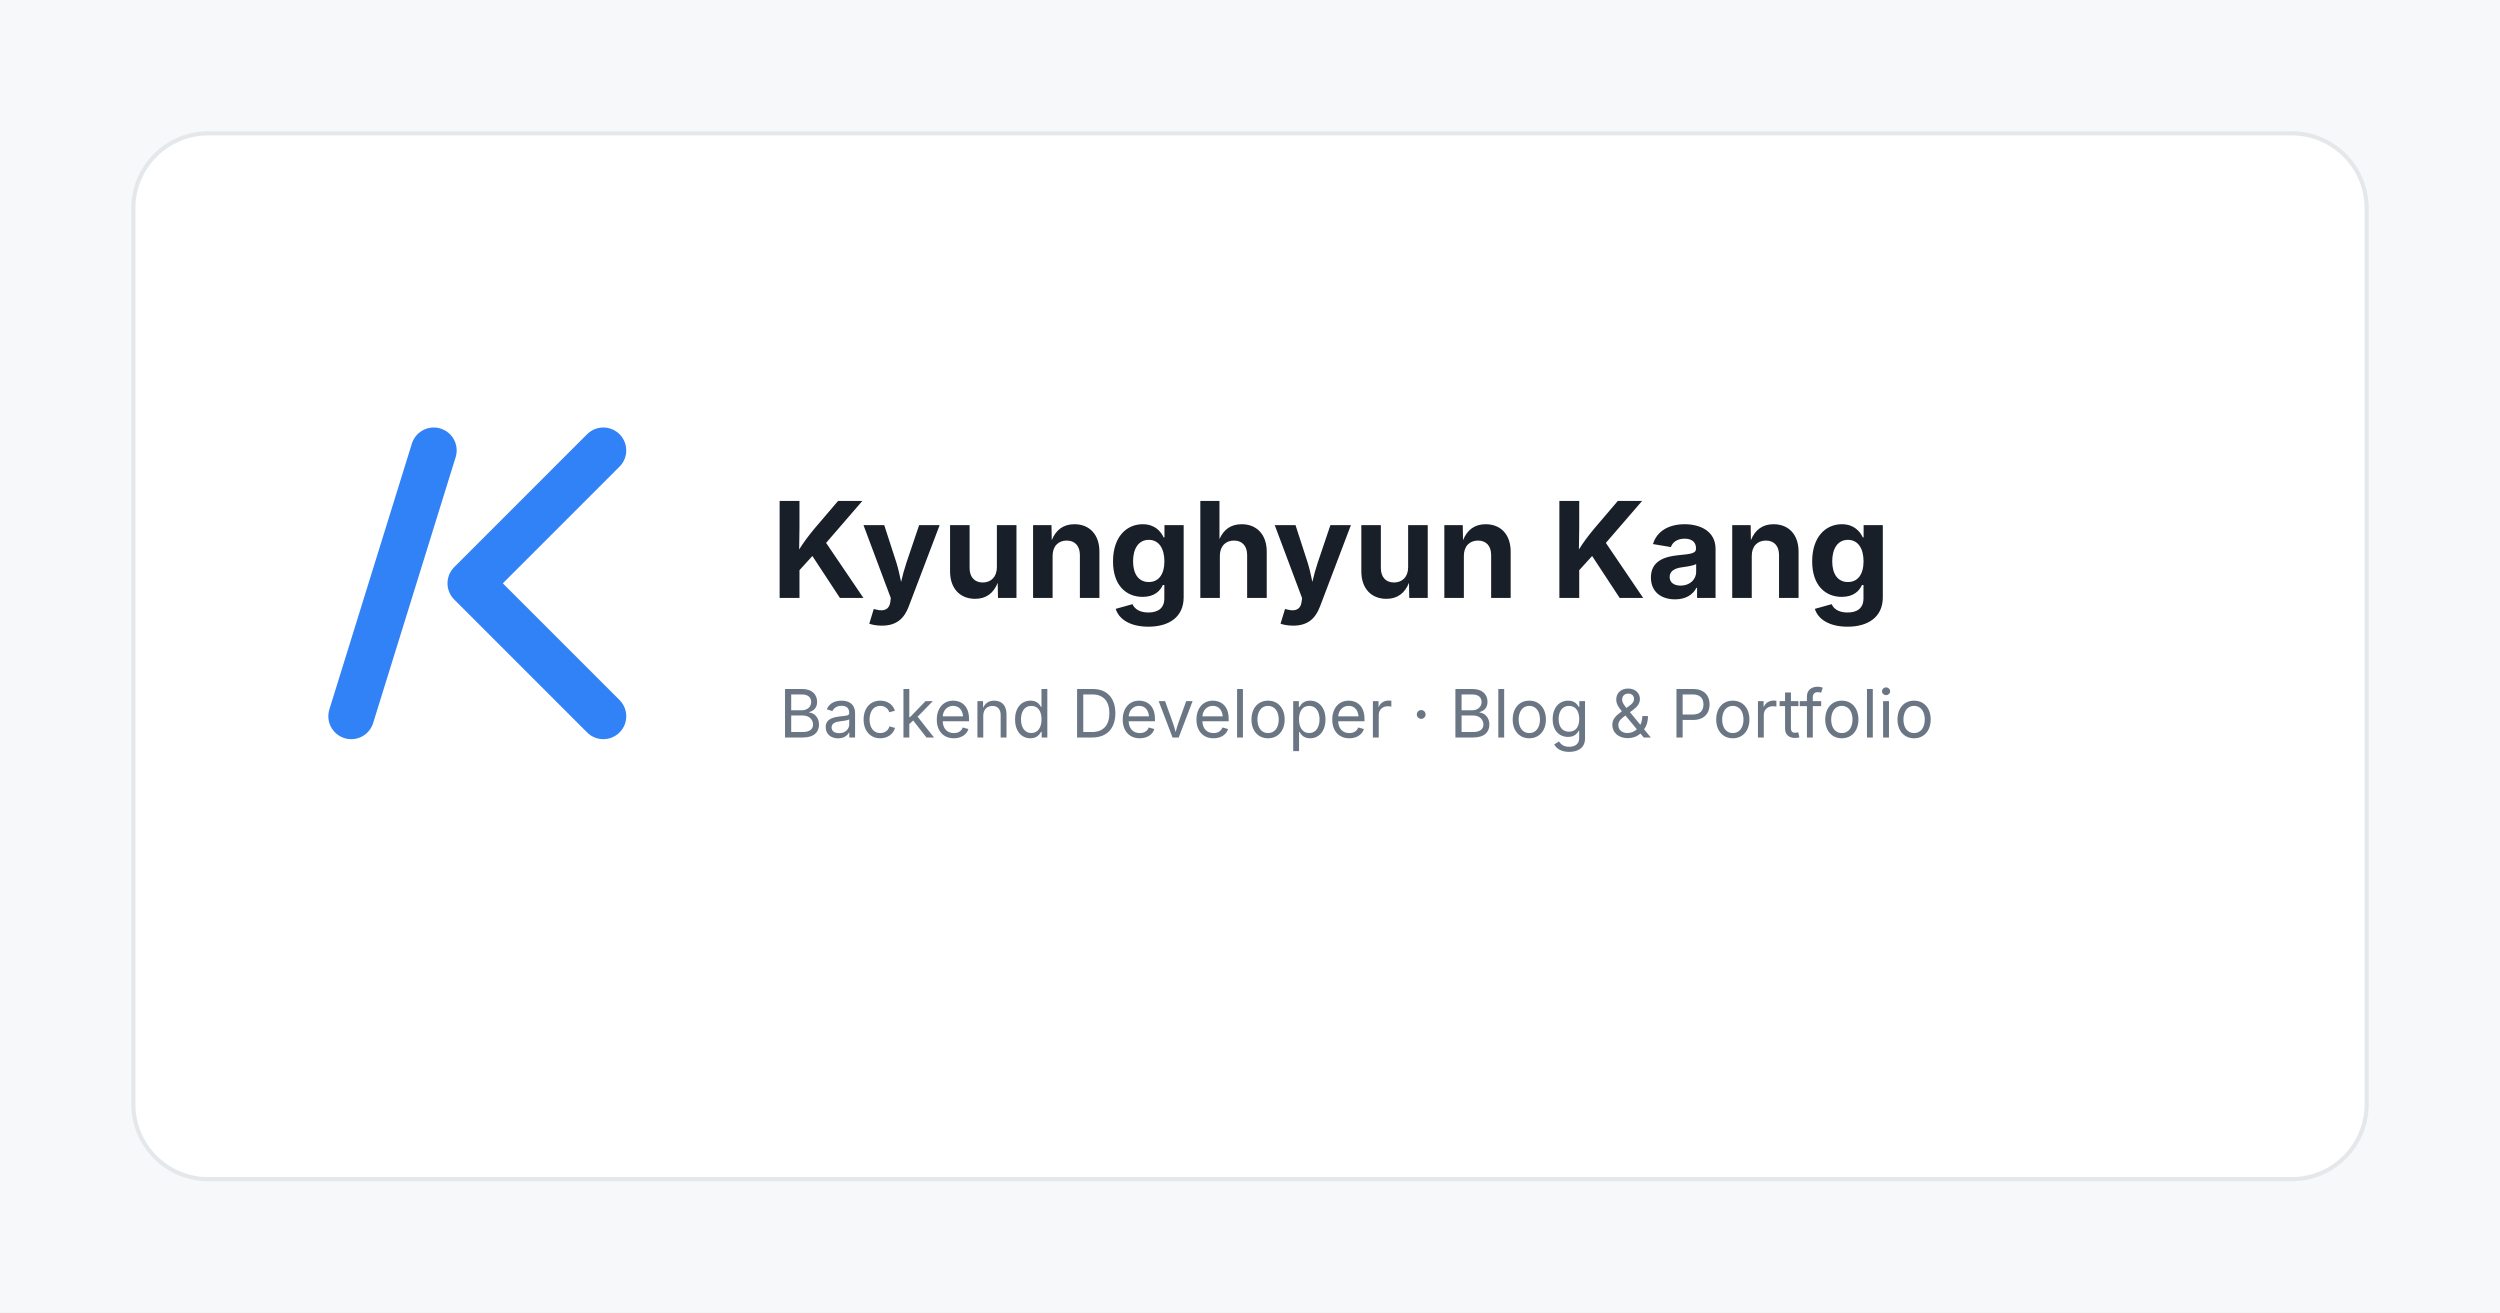
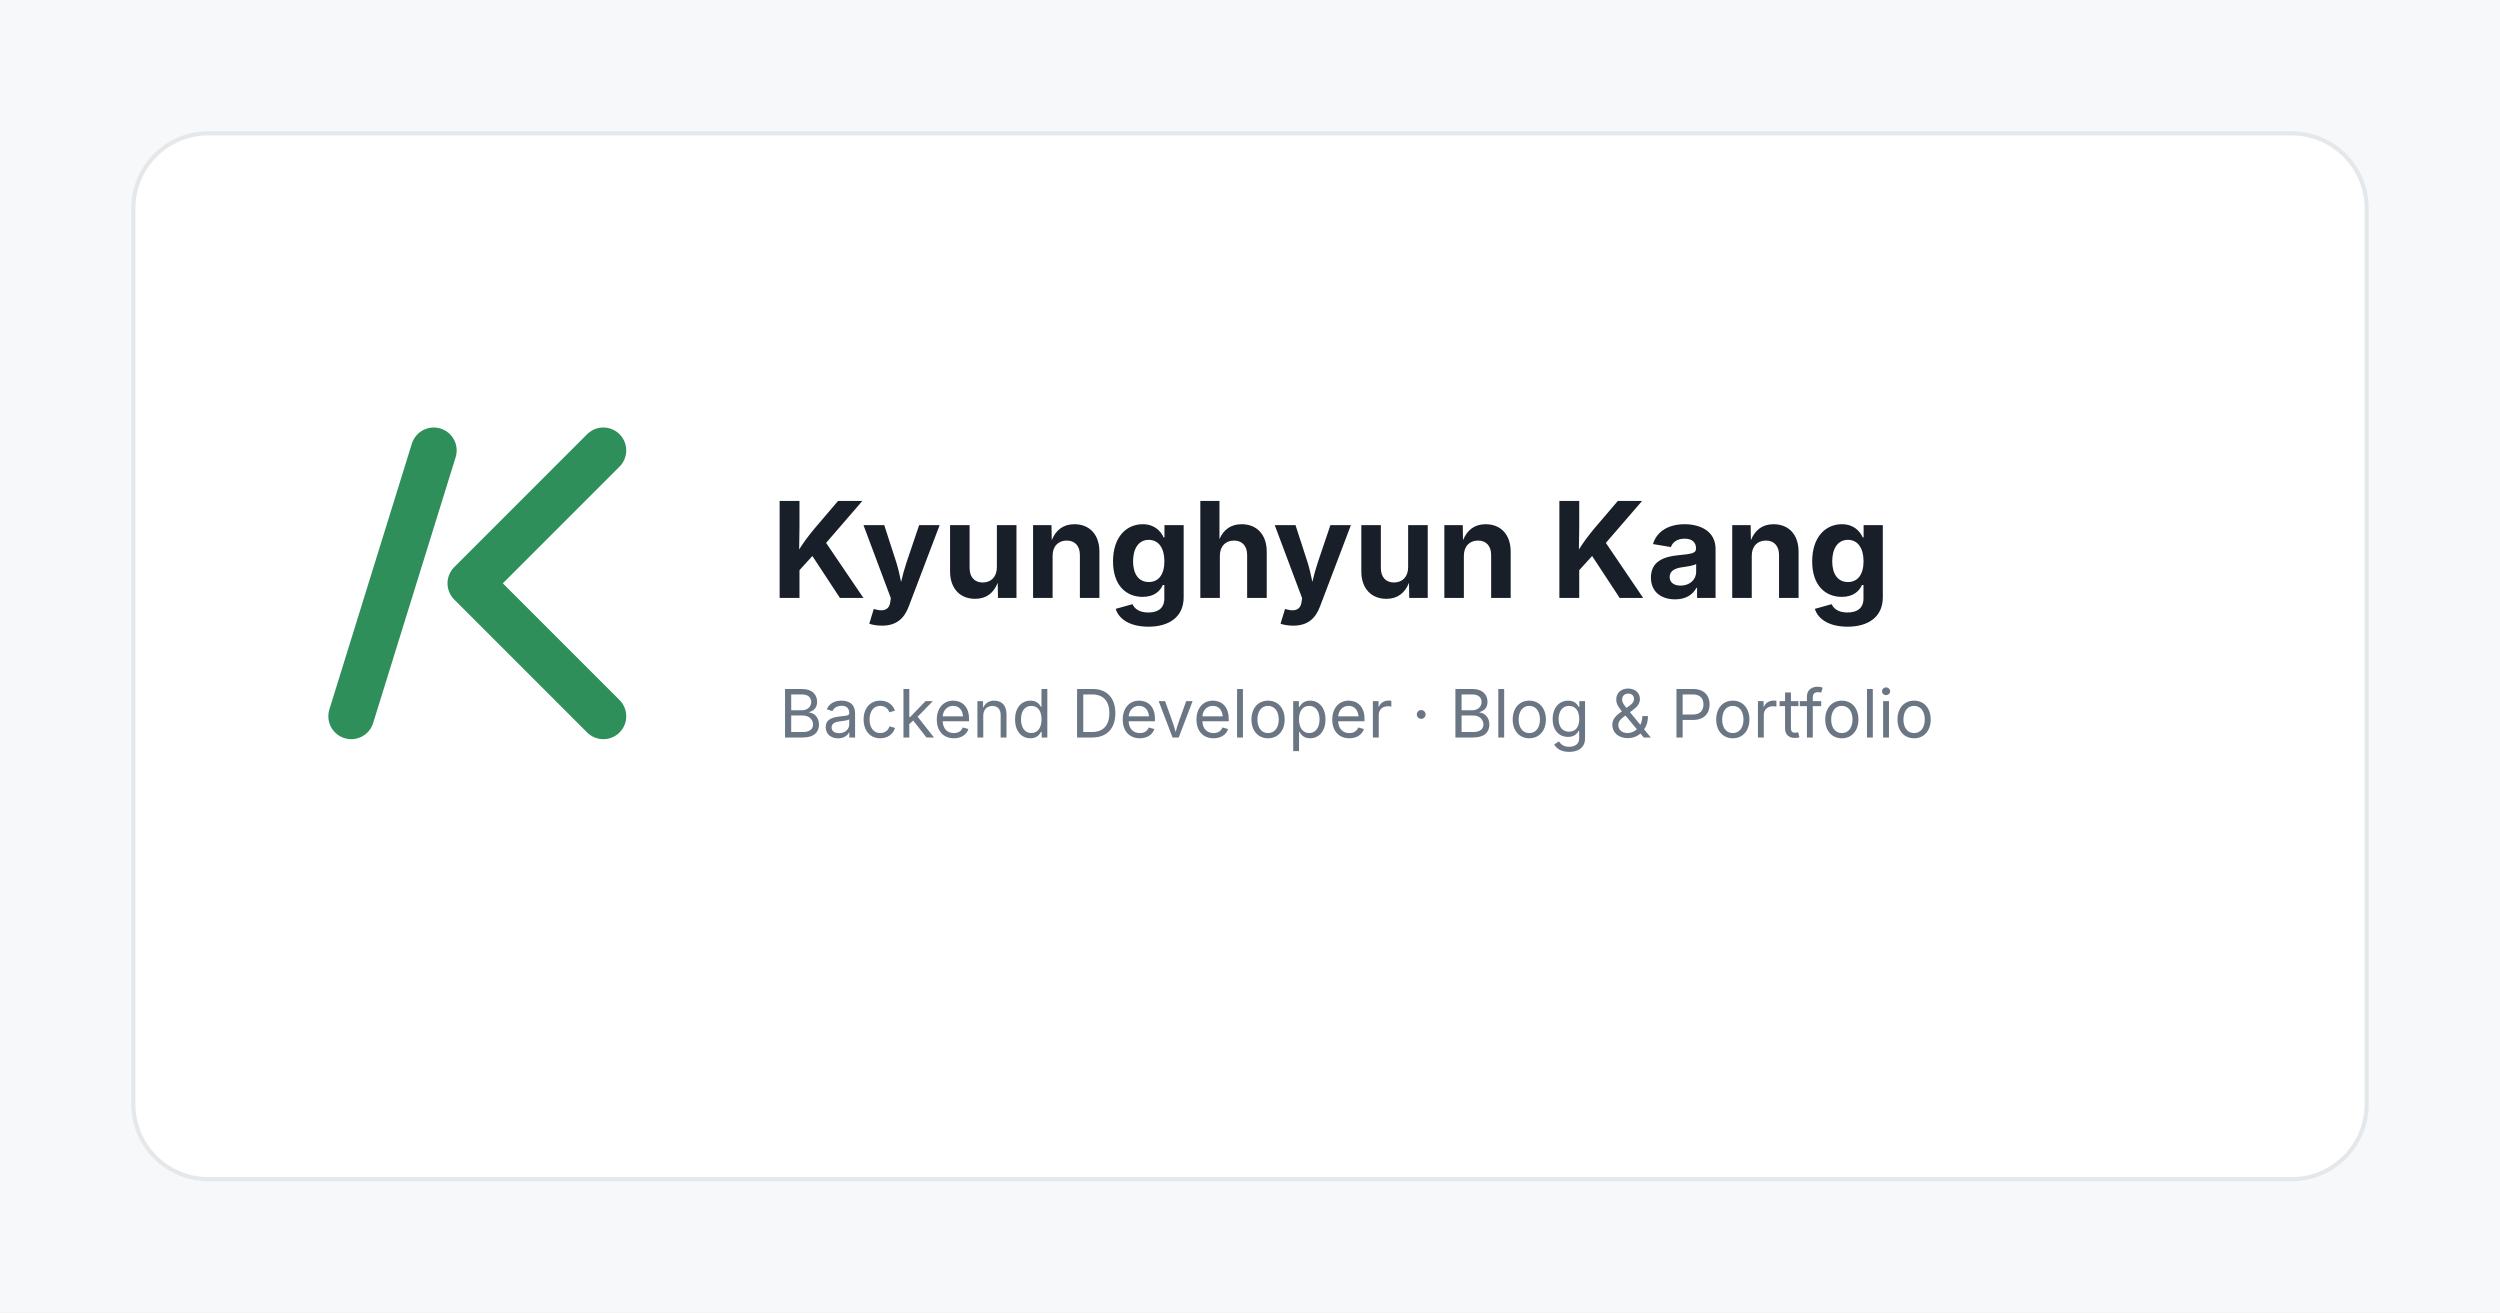
<svg xmlns="http://www.w3.org/2000/svg" width="1200" height="630" viewBox="0 0 1200 630">
  <rect width="1200" height="630" fill="#f7f8fa" />
  <rect x="64" y="64" width="1072" height="502" rx="36" fill="#ffffff" stroke="#e5e8eb" stroke-width="2" />
-   <g transform="translate(118 170) scale(2.2)" fill="none" stroke="#3182f6" stroke-width="10" stroke-linecap="round" stroke-linejoin="round">
+   <g transform="translate(118 170) scale(2.2)" fill="none" stroke="#2f8f5b" stroke-width="10" stroke-linecap="round" stroke-linejoin="round">
    <path d="M23 79L41 21" />
    <path d="M78 21L49 50L78 79" />
  </g>
  <text x="370" y="287" fill="#191f28" font-family="-apple-system, BlinkMacSystemFont, 'Segoe UI', sans-serif" font-size="64" font-weight="700">Kyunghyun Kang</text>
  <text x="374" y="354" fill="#6b7684" font-family="-apple-system, BlinkMacSystemFont, 'Segoe UI', sans-serif" font-size="32">Backend Developer · Blog &amp; Portfolio</text>
</svg>
